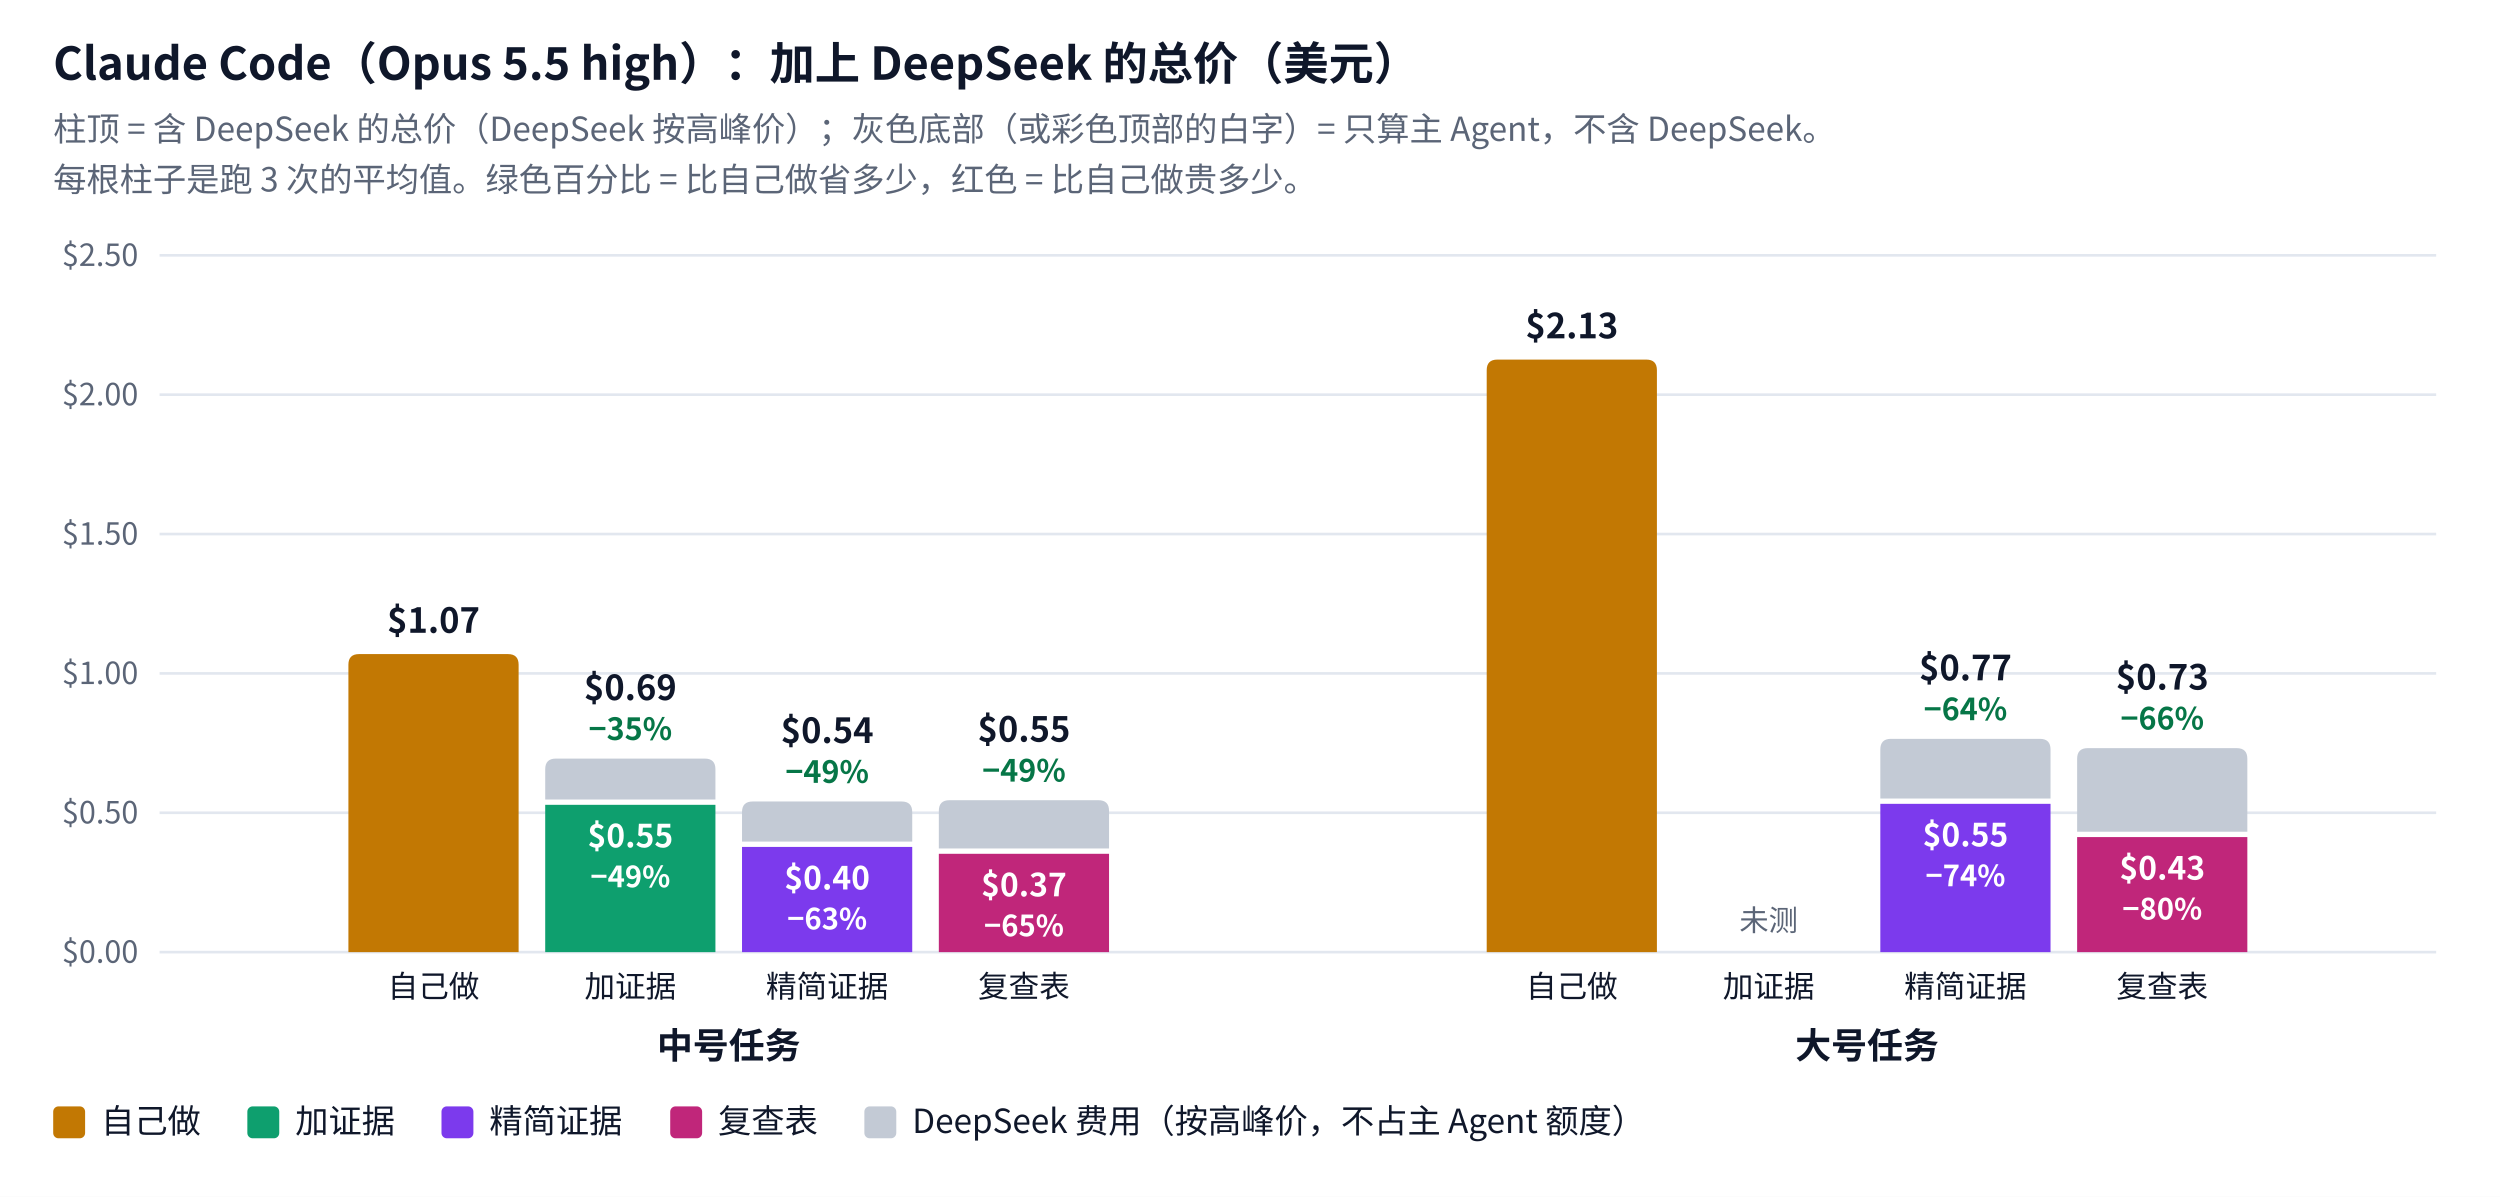
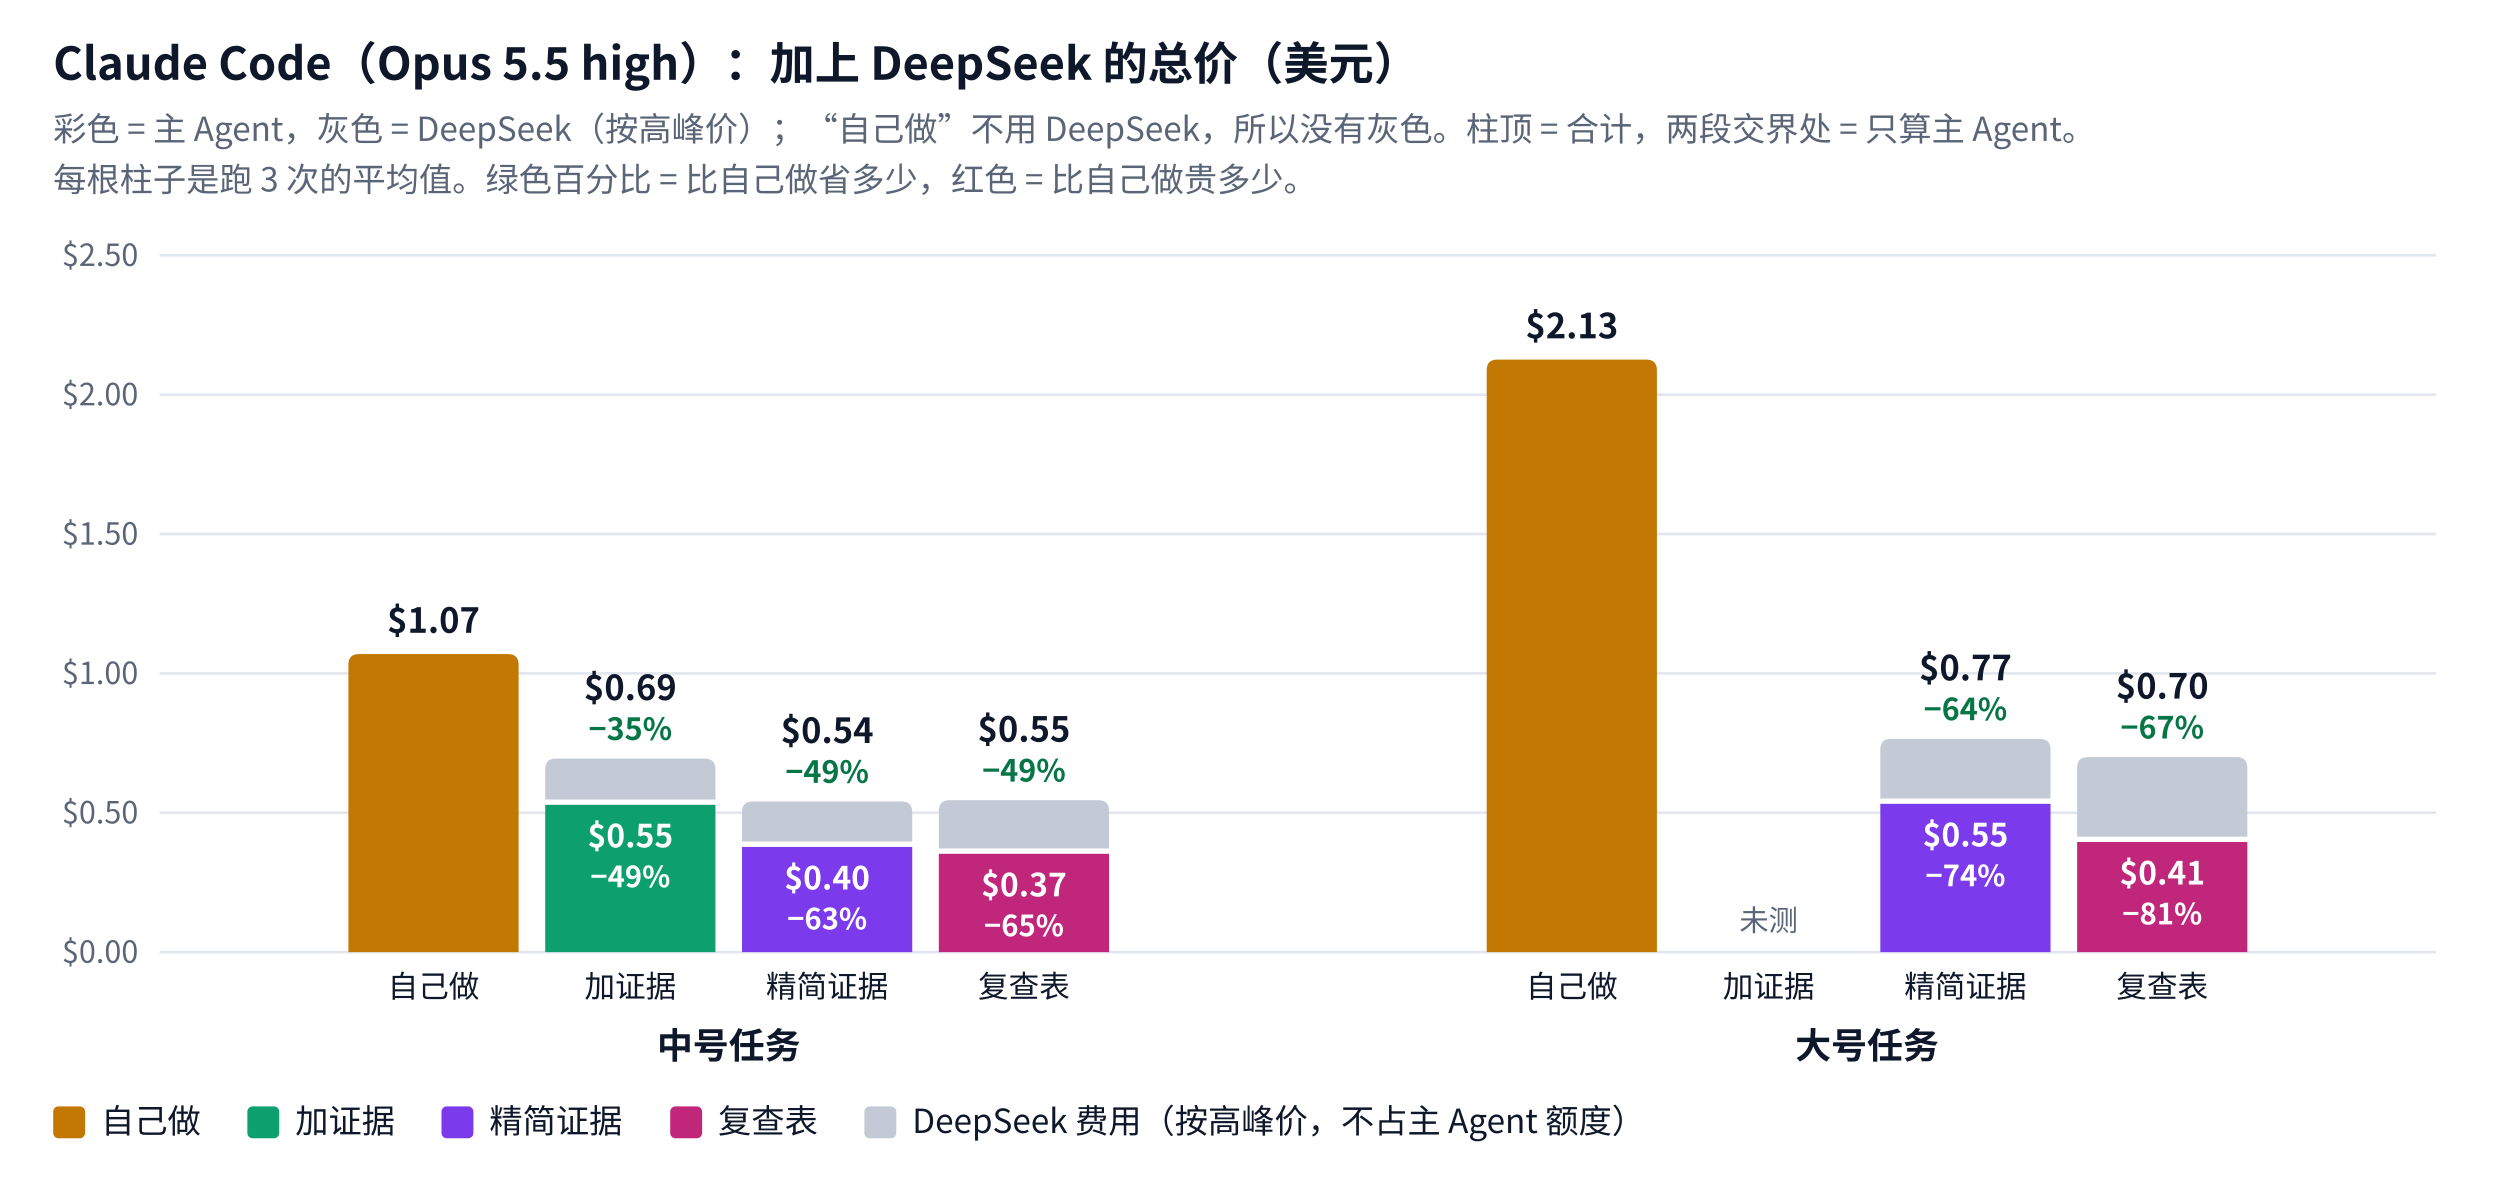
<svg xmlns="http://www.w3.org/2000/svg" width="940" height="450" viewBox="0 0 940 450" font-family="-apple-system, 'Segoe UI', 'PingFang SC', 'Noto Sans CJK SC', Helvetica, Arial, sans-serif">
  <rect width="940" height="450" fill="#FFFFFF" />
  <text x="20" y="30" font-size="17" font-weight="600" fill="#0F172A">Claude Code（Opus 5.5 high）：加上 DeepSeek 的总价（美元）</text>
-   <text x="20" y="53" font-size="12.5" fill="#5B6577">柱顶 = 含 DeepSeek 的总价（DeepSeek 按高峰价）；灰色底部（或彩色顶部的白字）= 只算主 Agent，不含 DeepSeek。</text>
+   <text x="20" y="53" font-size="12.5" fill="#5B6577">彩色 = 主 Agent，灰色 = DeepSeek（按高峰价）；“自己做”不用 DeepSeek，所以没有灰色。柱顶 = 合计，两段交界处 = 只算主 Agent。</text>
  <text x="20" y="72" font-size="12.5" fill="#5B6577">每根柱子是跑 3 次的平均值。绿色百分比 = 比自己做省多少，红色 = 比自己做贵多少。</text>
  <line x1="60" x2="916" y1="358" y2="358" stroke="#E2E7EF" />
  <text x="52" y="362" font-size="11.5" fill="#5B6577" text-anchor="end">$0.00</text>
  <line x1="60" x2="916" y1="305.6" y2="305.6" stroke="#E2E7EF" />
  <text x="52" y="309.6" font-size="11.5" fill="#5B6577" text-anchor="end">$0.50</text>
  <line x1="60" x2="916" y1="253.2" y2="253.2" stroke="#E2E7EF" />
  <text x="52" y="257.2" font-size="11.5" fill="#5B6577" text-anchor="end">$1.00</text>
  <line x1="60" x2="916" y1="200.8" y2="200.8" stroke="#E2E7EF" />
  <text x="52" y="204.8" font-size="11.5" fill="#5B6577" text-anchor="end">$1.50</text>
  <line x1="60" x2="916" y1="148.4" y2="148.4" stroke="#E2E7EF" />
  <text x="52" y="152.4" font-size="11.5" fill="#5B6577" text-anchor="end">$2.00</text>
  <line x1="60" x2="916" y1="96" y2="96" stroke="#E2E7EF" />
  <text x="52" y="100" font-size="11.5" fill="#5B6577" text-anchor="end">$2.50</text>
  <text x="163" y="375" font-size="11.5" fill="#0F172A" text-anchor="middle">自己做</text>
  <path d="M131,358 V249.937 Q131,245.937 135,245.937 H191 Q195,245.937 195,249.937 V358 Z" fill="#C27803" />
  <text x="163" y="237.937" font-size="13" font-weight="600" fill="#0F172A" text-anchor="middle">$1.07</text>
  <text x="237" y="375" font-size="11.5" fill="#0F172A" text-anchor="middle">加证据</text>
  <rect x="205" y="302.612" width="64" height="55.388" fill="#0E9F6E" />
  <path d="M205,300.612 V289.23 Q205,285.23 209,285.23 H265 Q269,285.23 269,289.23 V300.612 Z" fill="#C3CAD5" />
  <text x="237" y="263.23" font-size="13" font-weight="600" fill="#0F172A" text-anchor="middle">$0.69</text>
  <text x="237" y="278.23" font-size="11.5" font-weight="600" fill="#067647" text-anchor="middle">−35%</text>
  <text x="237" y="318.612" font-size="12" font-weight="600" fill="#FFFFFF" text-anchor="middle">$0.55</text>
  <text x="237" y="333.612" font-size="11" font-weight="600" fill="#FFFFFF" text-anchor="middle">−49%</text>
  <text x="311" y="375" font-size="11.5" fill="#0F172A" text-anchor="middle">精简证据</text>
  <rect x="279" y="318.443" width="64" height="39.557" fill="#7C3AED" />
  <path d="M279,316.443 V305.359 Q279,301.359 283,301.359 H339 Q343,301.359 343,305.359 V316.443 Z" fill="#C3CAD5" />
  <text x="311" y="279.359" font-size="13" font-weight="600" fill="#0F172A" text-anchor="middle">$0.54</text>
  <text x="311" y="294.359" font-size="11.5" font-weight="600" fill="#067647" text-anchor="middle">−49%</text>
  <text x="311" y="334.443" font-size="12" font-weight="600" fill="#FFFFFF" text-anchor="middle">$0.40</text>
  <text x="311" y="349.443" font-size="11" font-weight="600" fill="#FFFFFF" text-anchor="middle">−63%</text>
  <text x="385" y="375" font-size="11.5" fill="#0F172A" text-anchor="middle">复查表</text>
  <rect x="353" y="321.028" width="64" height="36.972" fill="#C0267A" />
  <path d="M353,319.028 V304.875 Q353,300.875 357,300.875 H413 Q417,300.875 417,304.875 V319.028 Z" fill="#C3CAD5" />
  <text x="385" y="278.875" font-size="13" font-weight="600" fill="#0F172A" text-anchor="middle">$0.55</text>
  <text x="385" y="293.875" font-size="11.5" font-weight="600" fill="#067647" text-anchor="middle">−49%</text>
  <text x="385" y="337.028" font-size="12" font-weight="600" fill="#FFFFFF" text-anchor="middle">$0.37</text>
  <text x="385" y="352.028" font-size="11" font-weight="600" fill="#FFFFFF" text-anchor="middle">−65%</text>
  <text x="274" y="398" font-size="13.5" font-weight="600" fill="#0F172A" text-anchor="middle">中号任务</text>
  <text x="591" y="375" font-size="11.5" fill="#0F172A" text-anchor="middle">自己做</text>
  <path d="M559,358 V139.206 Q559,135.206 563,135.206 H619 Q623,135.206 623,139.206 V358 Z" fill="#C27803" />
  <text x="591" y="127.206" font-size="13" font-weight="600" fill="#0F172A" text-anchor="middle">$2.13</text>
  <text x="665" y="375" font-size="11.5" fill="#0F172A" text-anchor="middle">加证据</text>
  <text x="665" y="350" font-size="11" fill="#5B6577" text-anchor="middle">未测</text>
  <text x="739" y="375" font-size="11.5" fill="#0F172A" text-anchor="middle">精简证据</text>
  <rect x="707" y="302.241" width="64" height="55.759" fill="#7C3AED" />
  <path d="M707,300.241 V281.804 Q707,277.804 711,277.804 H767 Q771,277.804 771,281.804 V300.241 Z" fill="#C3CAD5" />
  <text x="739" y="255.804" font-size="13" font-weight="600" fill="#0F172A" text-anchor="middle">$0.77</text>
  <text x="739" y="270.804" font-size="11.5" font-weight="600" fill="#067647" text-anchor="middle">−64%</text>
  <text x="739" y="318.241" font-size="12" font-weight="600" fill="#FFFFFF" text-anchor="middle">$0.55</text>
  <text x="739" y="333.241" font-size="11" font-weight="600" fill="#FFFFFF" text-anchor="middle">−74%</text>
  <text x="813" y="375" font-size="11.5" fill="#0F172A" text-anchor="middle">复查表</text>
-   <rect x="781" y="314.742" width="64" height="43.258" fill="#C0267A" />
-   <path d="M781,312.742 V285.298 Q781,281.298 785,281.298 H841 Q845,281.298 845,285.298 V312.742 Z" fill="#C3CAD5" />
-   <text x="813" y="259.298" font-size="13" font-weight="600" fill="#0F172A" text-anchor="middle">$0.73</text>
-   <text x="813" y="274.298" font-size="11.5" font-weight="600" fill="#067647" text-anchor="middle">−66%</text>
-   <text x="813" y="330.742" font-size="12" font-weight="600" fill="#FFFFFF" text-anchor="middle">$0.43</text>
-   <text x="813" y="345.742" font-size="11" font-weight="600" fill="#FFFFFF" text-anchor="middle">−80%</text>
+   <rect x="781" y="316.585" width="64" height="41.415" fill="#C0267A" />
+   <path d="M781,314.585 V288.678 Q781,284.678 785,284.678 H841 Q845,284.678 845,288.678 V314.585 Z" fill="#C3CAD5" />
+   <text x="813" y="262.678" font-size="13" font-weight="600" fill="#0F172A" text-anchor="middle">$0.70</text>
+   <text x="813" y="277.678" font-size="11.5" font-weight="600" fill="#067647" text-anchor="middle">−67%</text>
+   <text x="813" y="332.585" font-size="12" font-weight="600" fill="#FFFFFF" text-anchor="middle">$0.41</text>
+   <text x="813" y="347.585" font-size="11" font-weight="600" fill="#FFFFFF" text-anchor="middle">−81%</text>
  <text x="702" y="398" font-size="13.5" font-weight="600" fill="#0F172A" text-anchor="middle">大号任务</text>
  <rect x="20" y="416" width="12" height="12" rx="2" fill="#C27803" />
  <text x="38" y="426" font-size="12.5" fill="#0F172A">自己做</text>
  <rect x="93" y="416" width="12" height="12" rx="2" fill="#0E9F6E" />
  <text x="111" y="426" font-size="12.5" fill="#0F172A">加证据</text>
  <rect x="166" y="416" width="12" height="12" rx="2" fill="#7C3AED" />
  <text x="184" y="426" font-size="12.5" fill="#0F172A">精简证据</text>
  <rect x="252" y="416" width="12" height="12" rx="2" fill="#C0267A" />
  <text x="270" y="426" font-size="12.5" fill="#0F172A">复查表</text>
  <rect x="325" y="416" width="12" height="12" rx="2" fill="#C3CAD5" />
  <text x="343" y="426" font-size="12.5" fill="#0F172A">DeepSeek 费用（按高峰价，不占主 Agent 额度）</text>
</svg>
